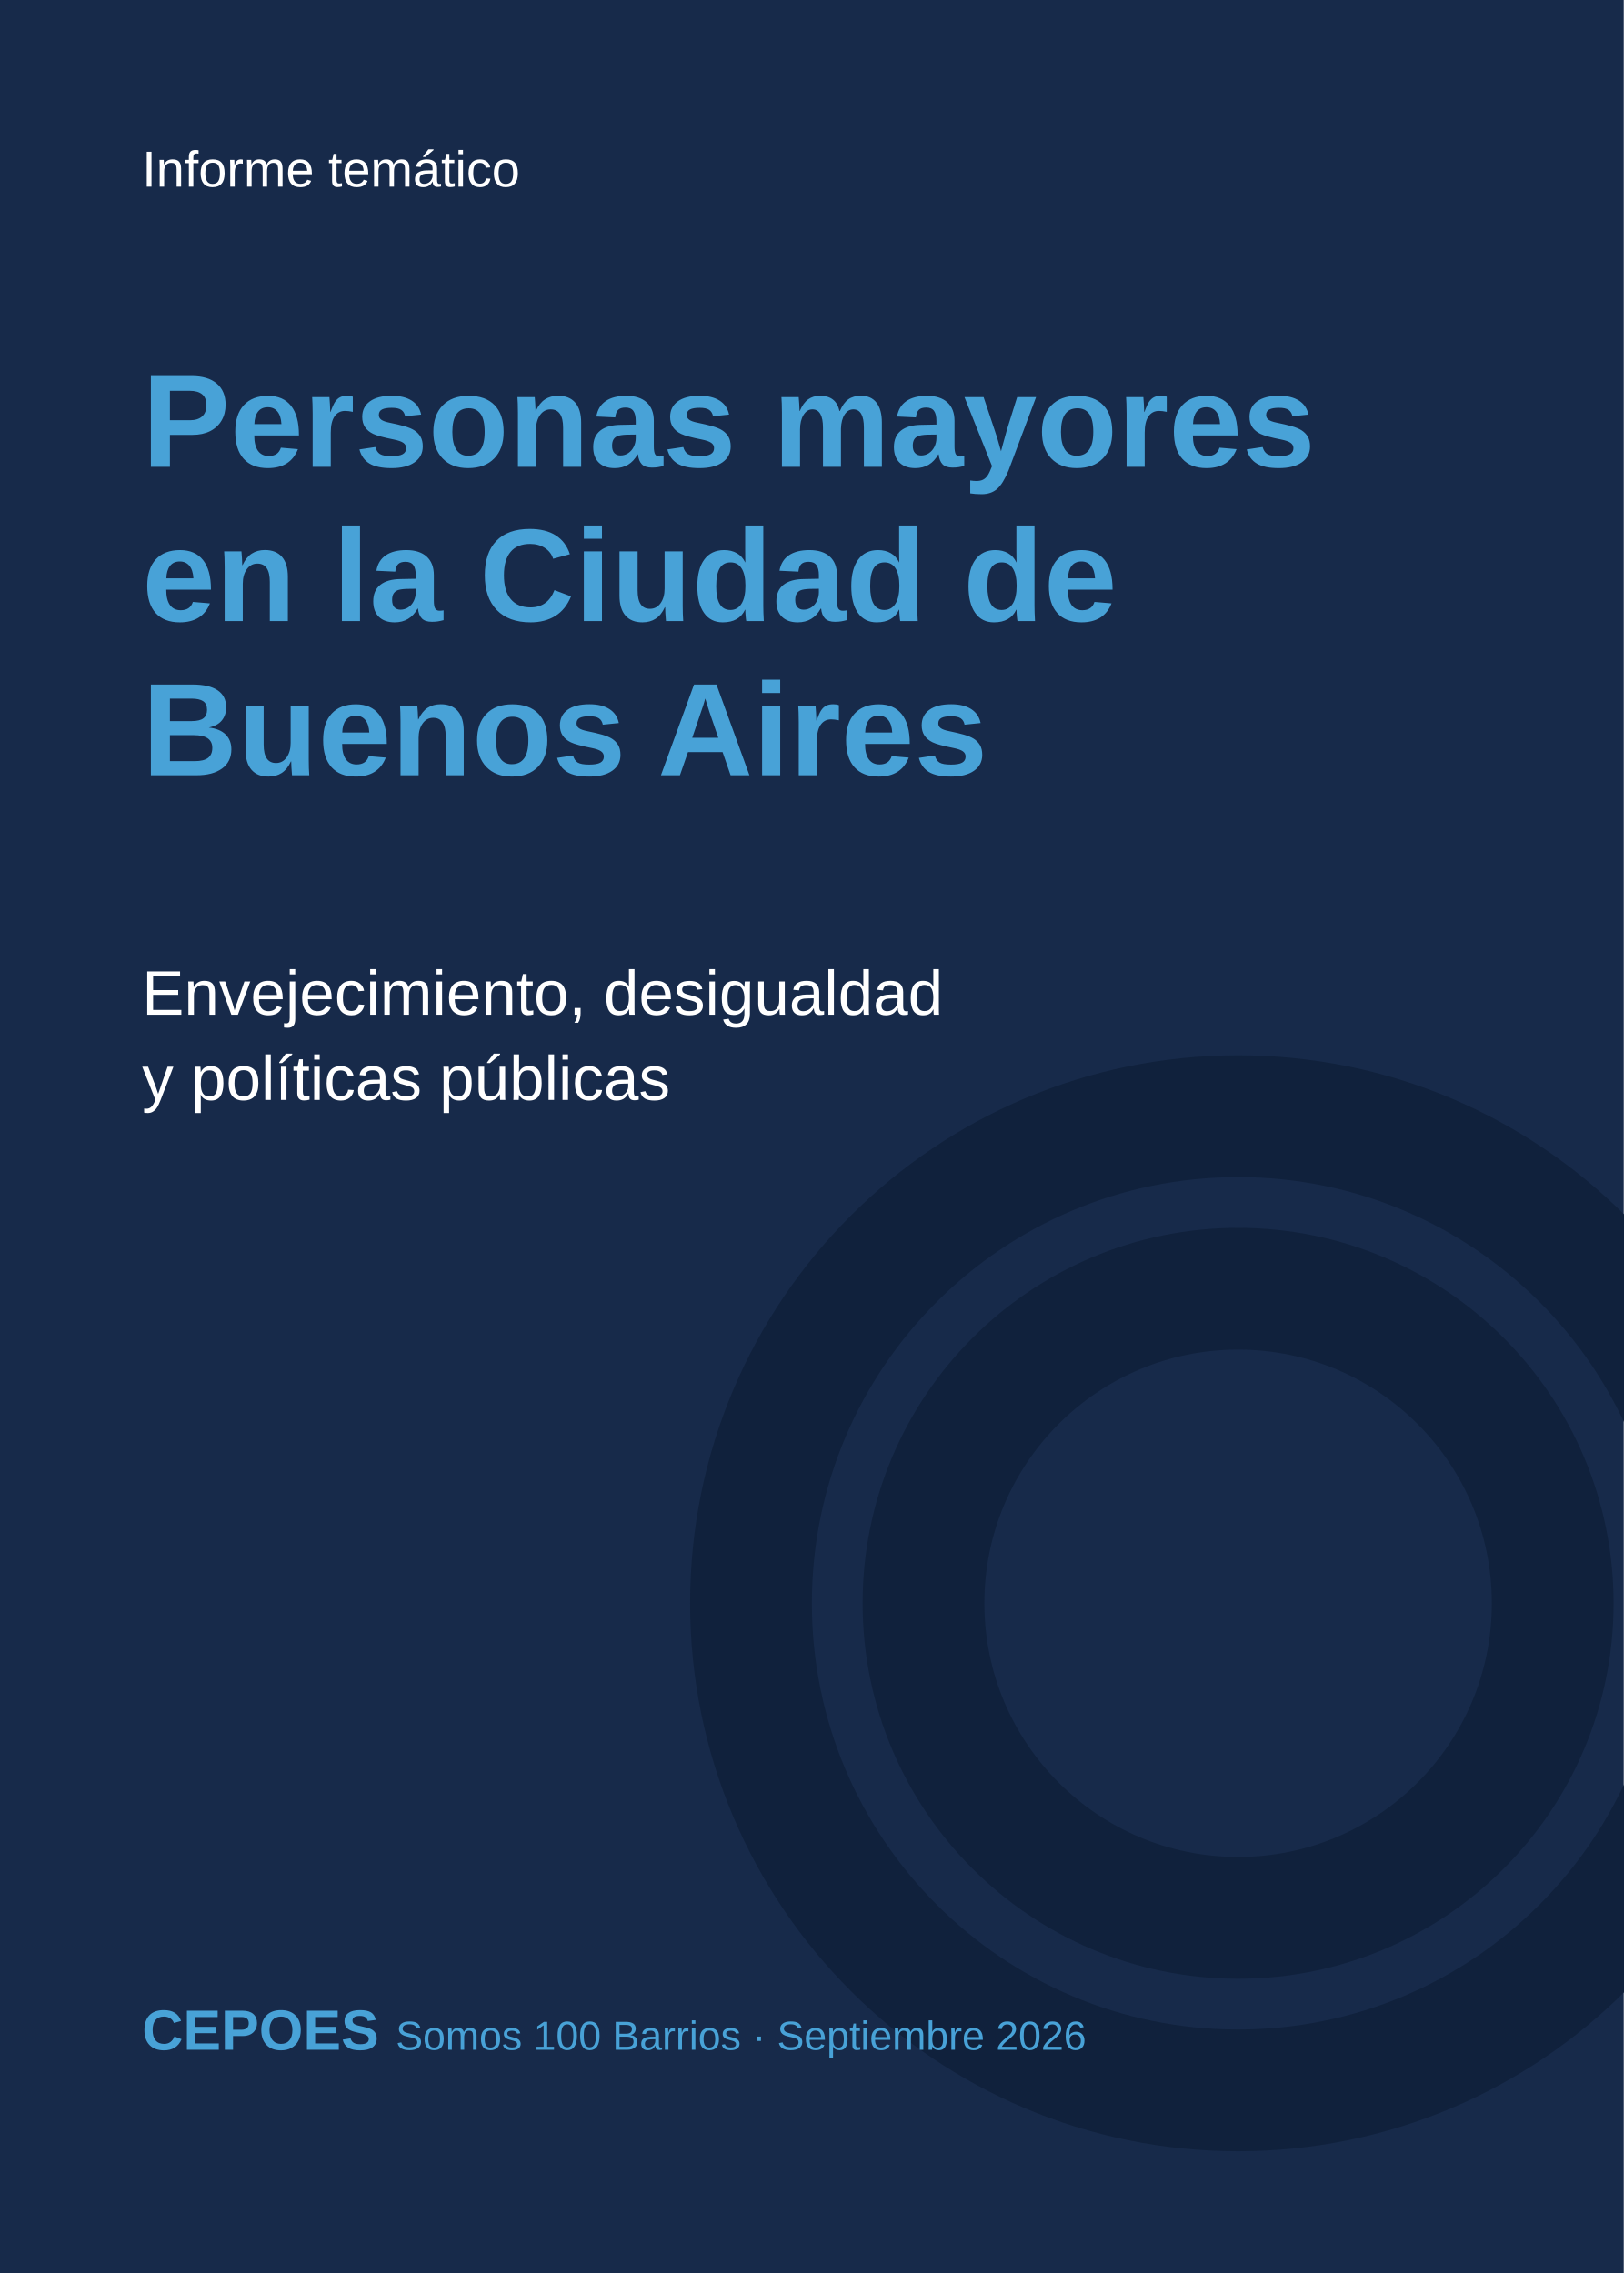
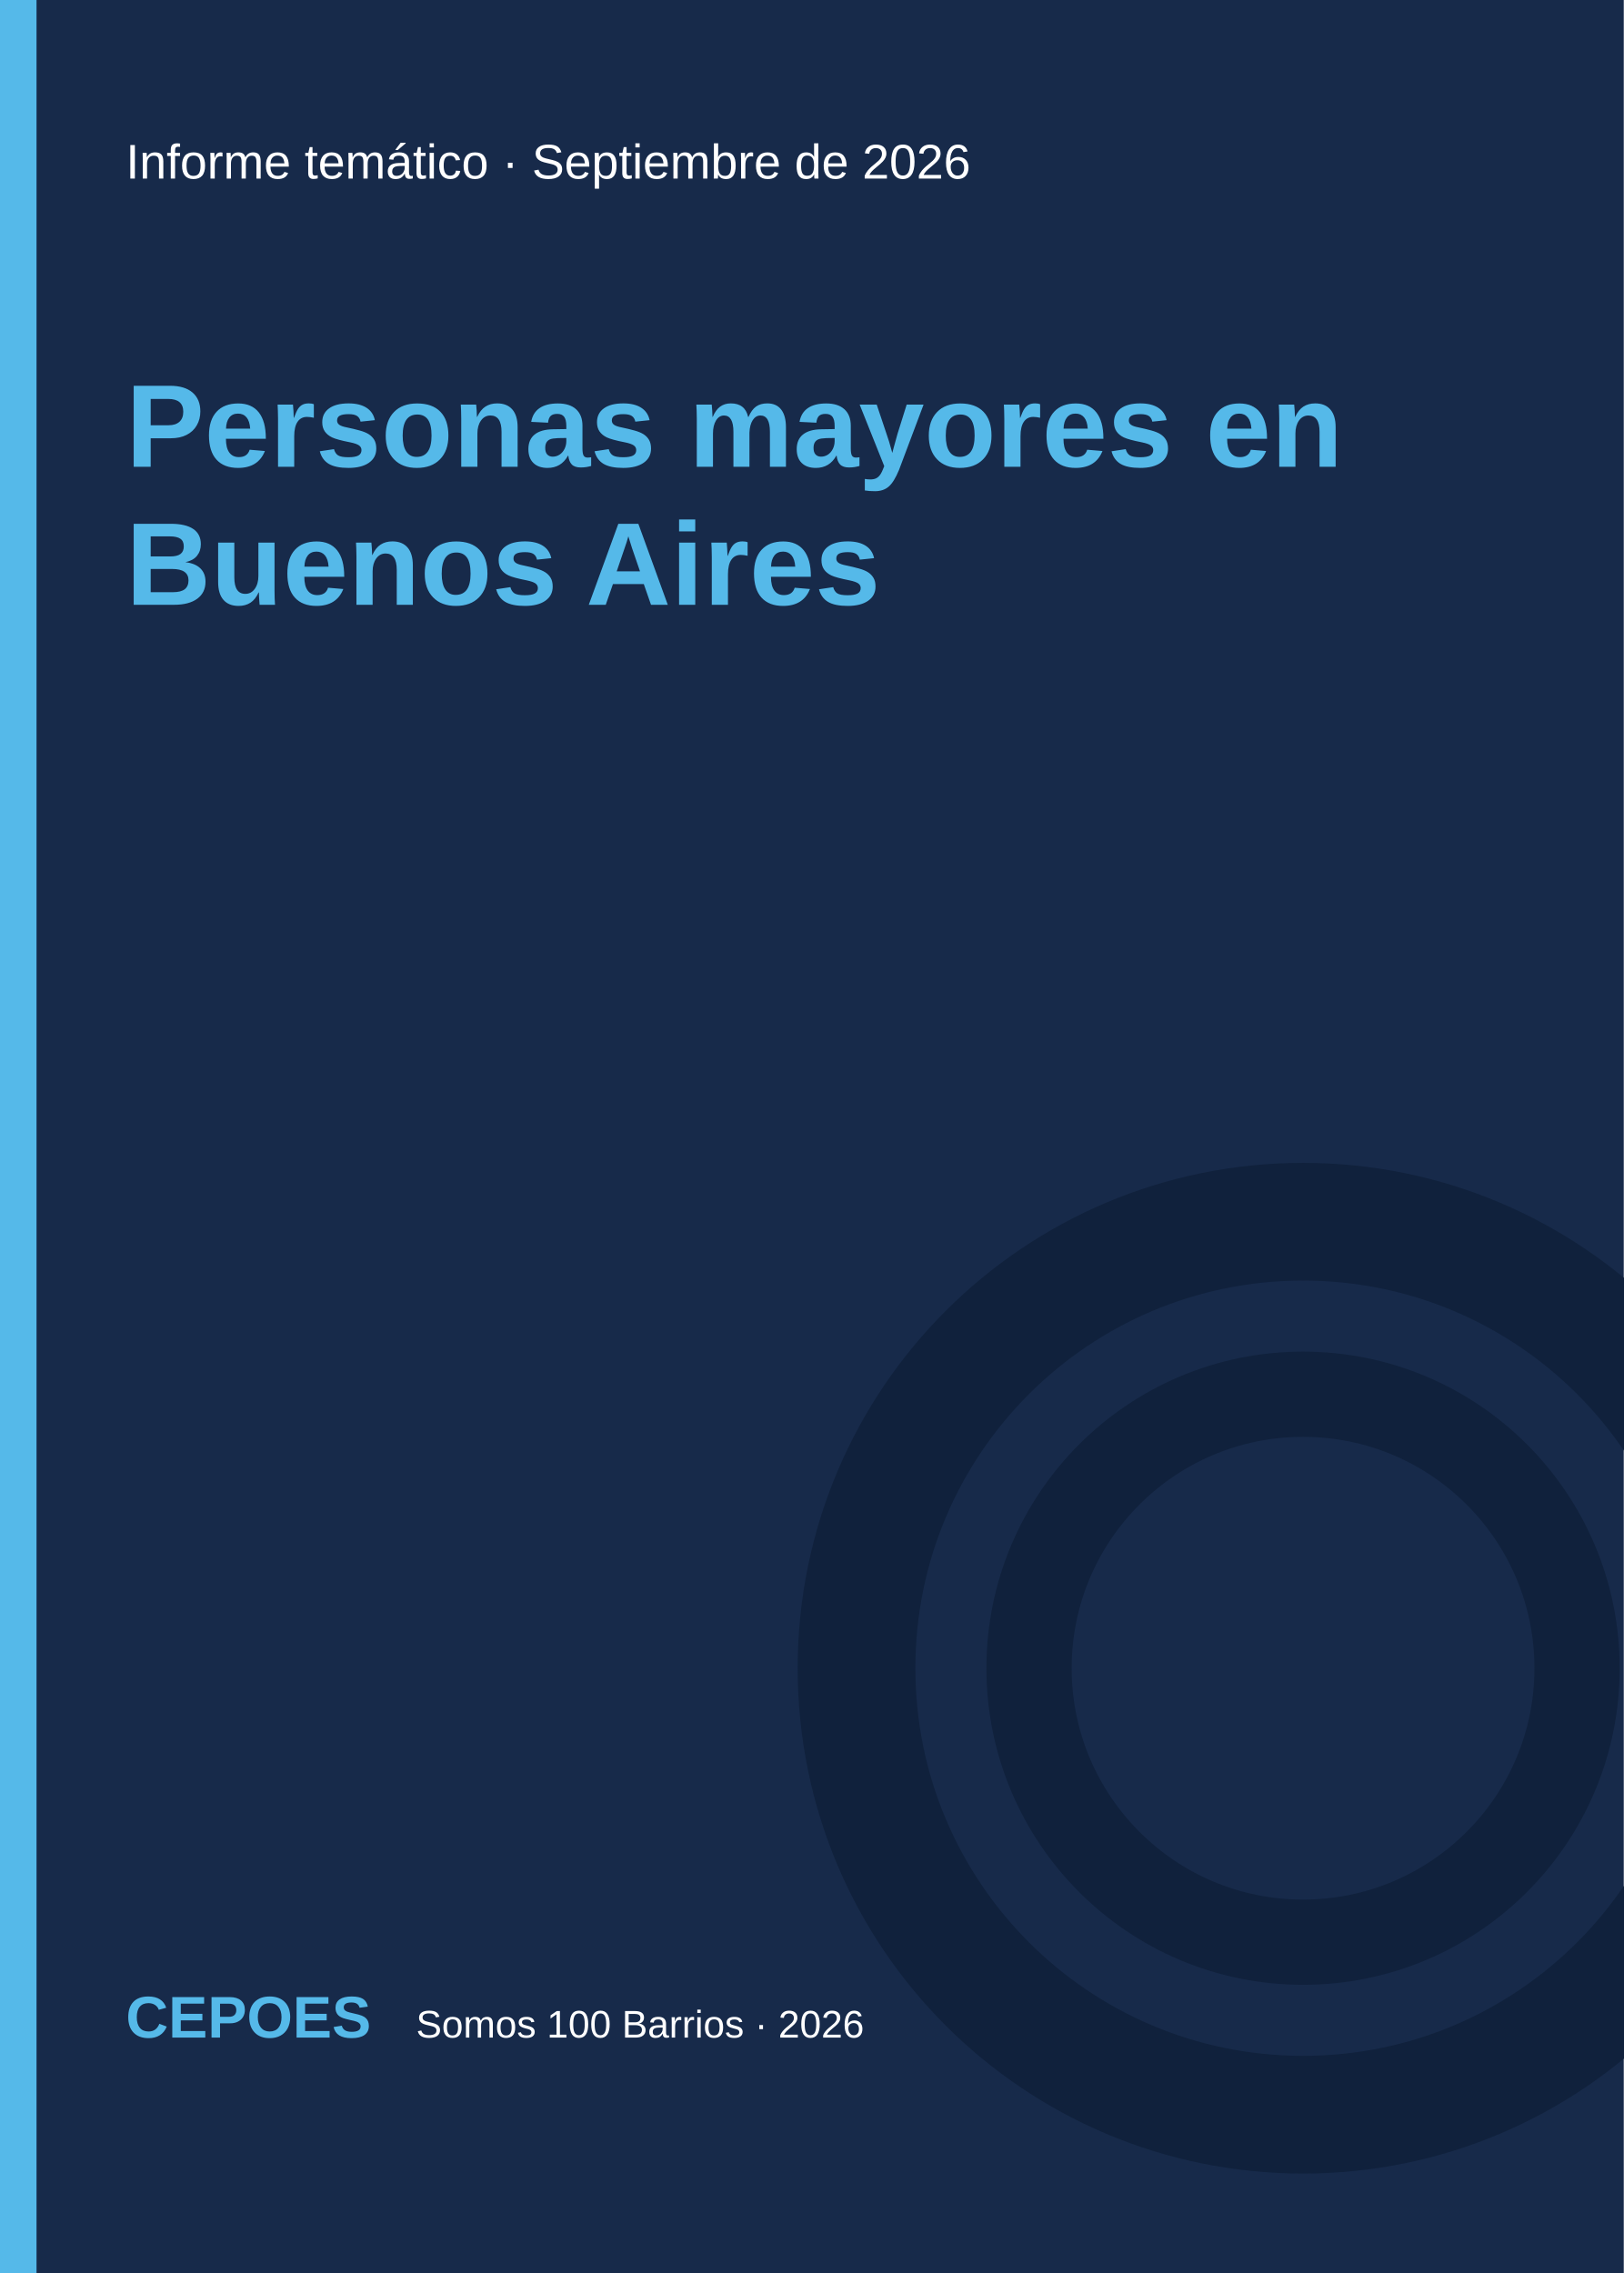
- <svg xmlns="http://www.w3.org/2000/svg" viewBox="0 0 800 1120" role="img" aria-labelledby="t d">
+ <svg xmlns="http://www.w3.org/2000/svg" viewBox="0 0 800 1120" role="img" aria-label="Tapa de Personas mayores en Buenos Aires">
  <rect width="800" height="1120" fill="#172a4a" />
-   <g fill="none" stroke="#10213c" stroke-width="60">
-     <circle cx="610" cy="790" r="240" />
-     <circle cx="610" cy="790" r="155" />
-   </g>
-   <text x="70" y="92" fill="#fff" font-family="Arial,sans-serif" font-size="25">Informe temático</text>
-   <text x="70" y="230" fill="#48a2d7" font-family="Arial,sans-serif" font-weight="700" font-size="65">
-     <tspan x="70">Personas mayores</tspan>
-     <tspan x="70" dy="76">en la Ciudad de</tspan>
-     <tspan x="70" dy="76">Buenos Aires</tspan>
+   <rect x="0" y="0" width="18" height="1120" fill="#55b9e9" />
+   <circle cx="642" cy="822" r="220" fill="none" stroke="#10213c" stroke-width="58" />
+   <circle cx="642" cy="822" r="135" fill="none" stroke="#10213c" stroke-width="42" />
+   <text x="62" y="88" fill="#fff" font-family="Arial,sans-serif" font-size="24">Informe temático · Septiembre de 2026</text>
+   <text x="62" y="230" fill="#55b9e9" font-family="Arial,sans-serif" font-weight="700" font-size="58">
+     <tspan x="62" dy="0">Personas mayores en</tspan>
+     <tspan x="62" dy="68">Buenos Aires</tspan>
  </text>
-   <text x="70" y="500" fill="#fff" font-family="Arial,sans-serif" font-size="31">
-     <tspan x="70">Envejecimiento, desigualdad</tspan>
-     <tspan x="70" dy="42">y políticas públicas</tspan>
-   </text>
-   <text x="70" y="1010" fill="#48a2d7" font-family="Arial,sans-serif" font-weight="700" font-size="28">CEPOES</text>
-   <text x="195" y="1010" fill="#48a2d7" font-family="Arial,sans-serif" font-size="20">Somos 100 Barrios · Septiembre 2026</text>
+   <text x="62" y="1004" fill="#55b9e9" font-family="Arial,sans-serif" font-weight="700" font-size="29">CEPOES</text>
+   <text x="205" y="1004" fill="#fff" font-family="Arial,sans-serif" font-size="19">Somos 100 Barrios · 2026</text>
</svg>
